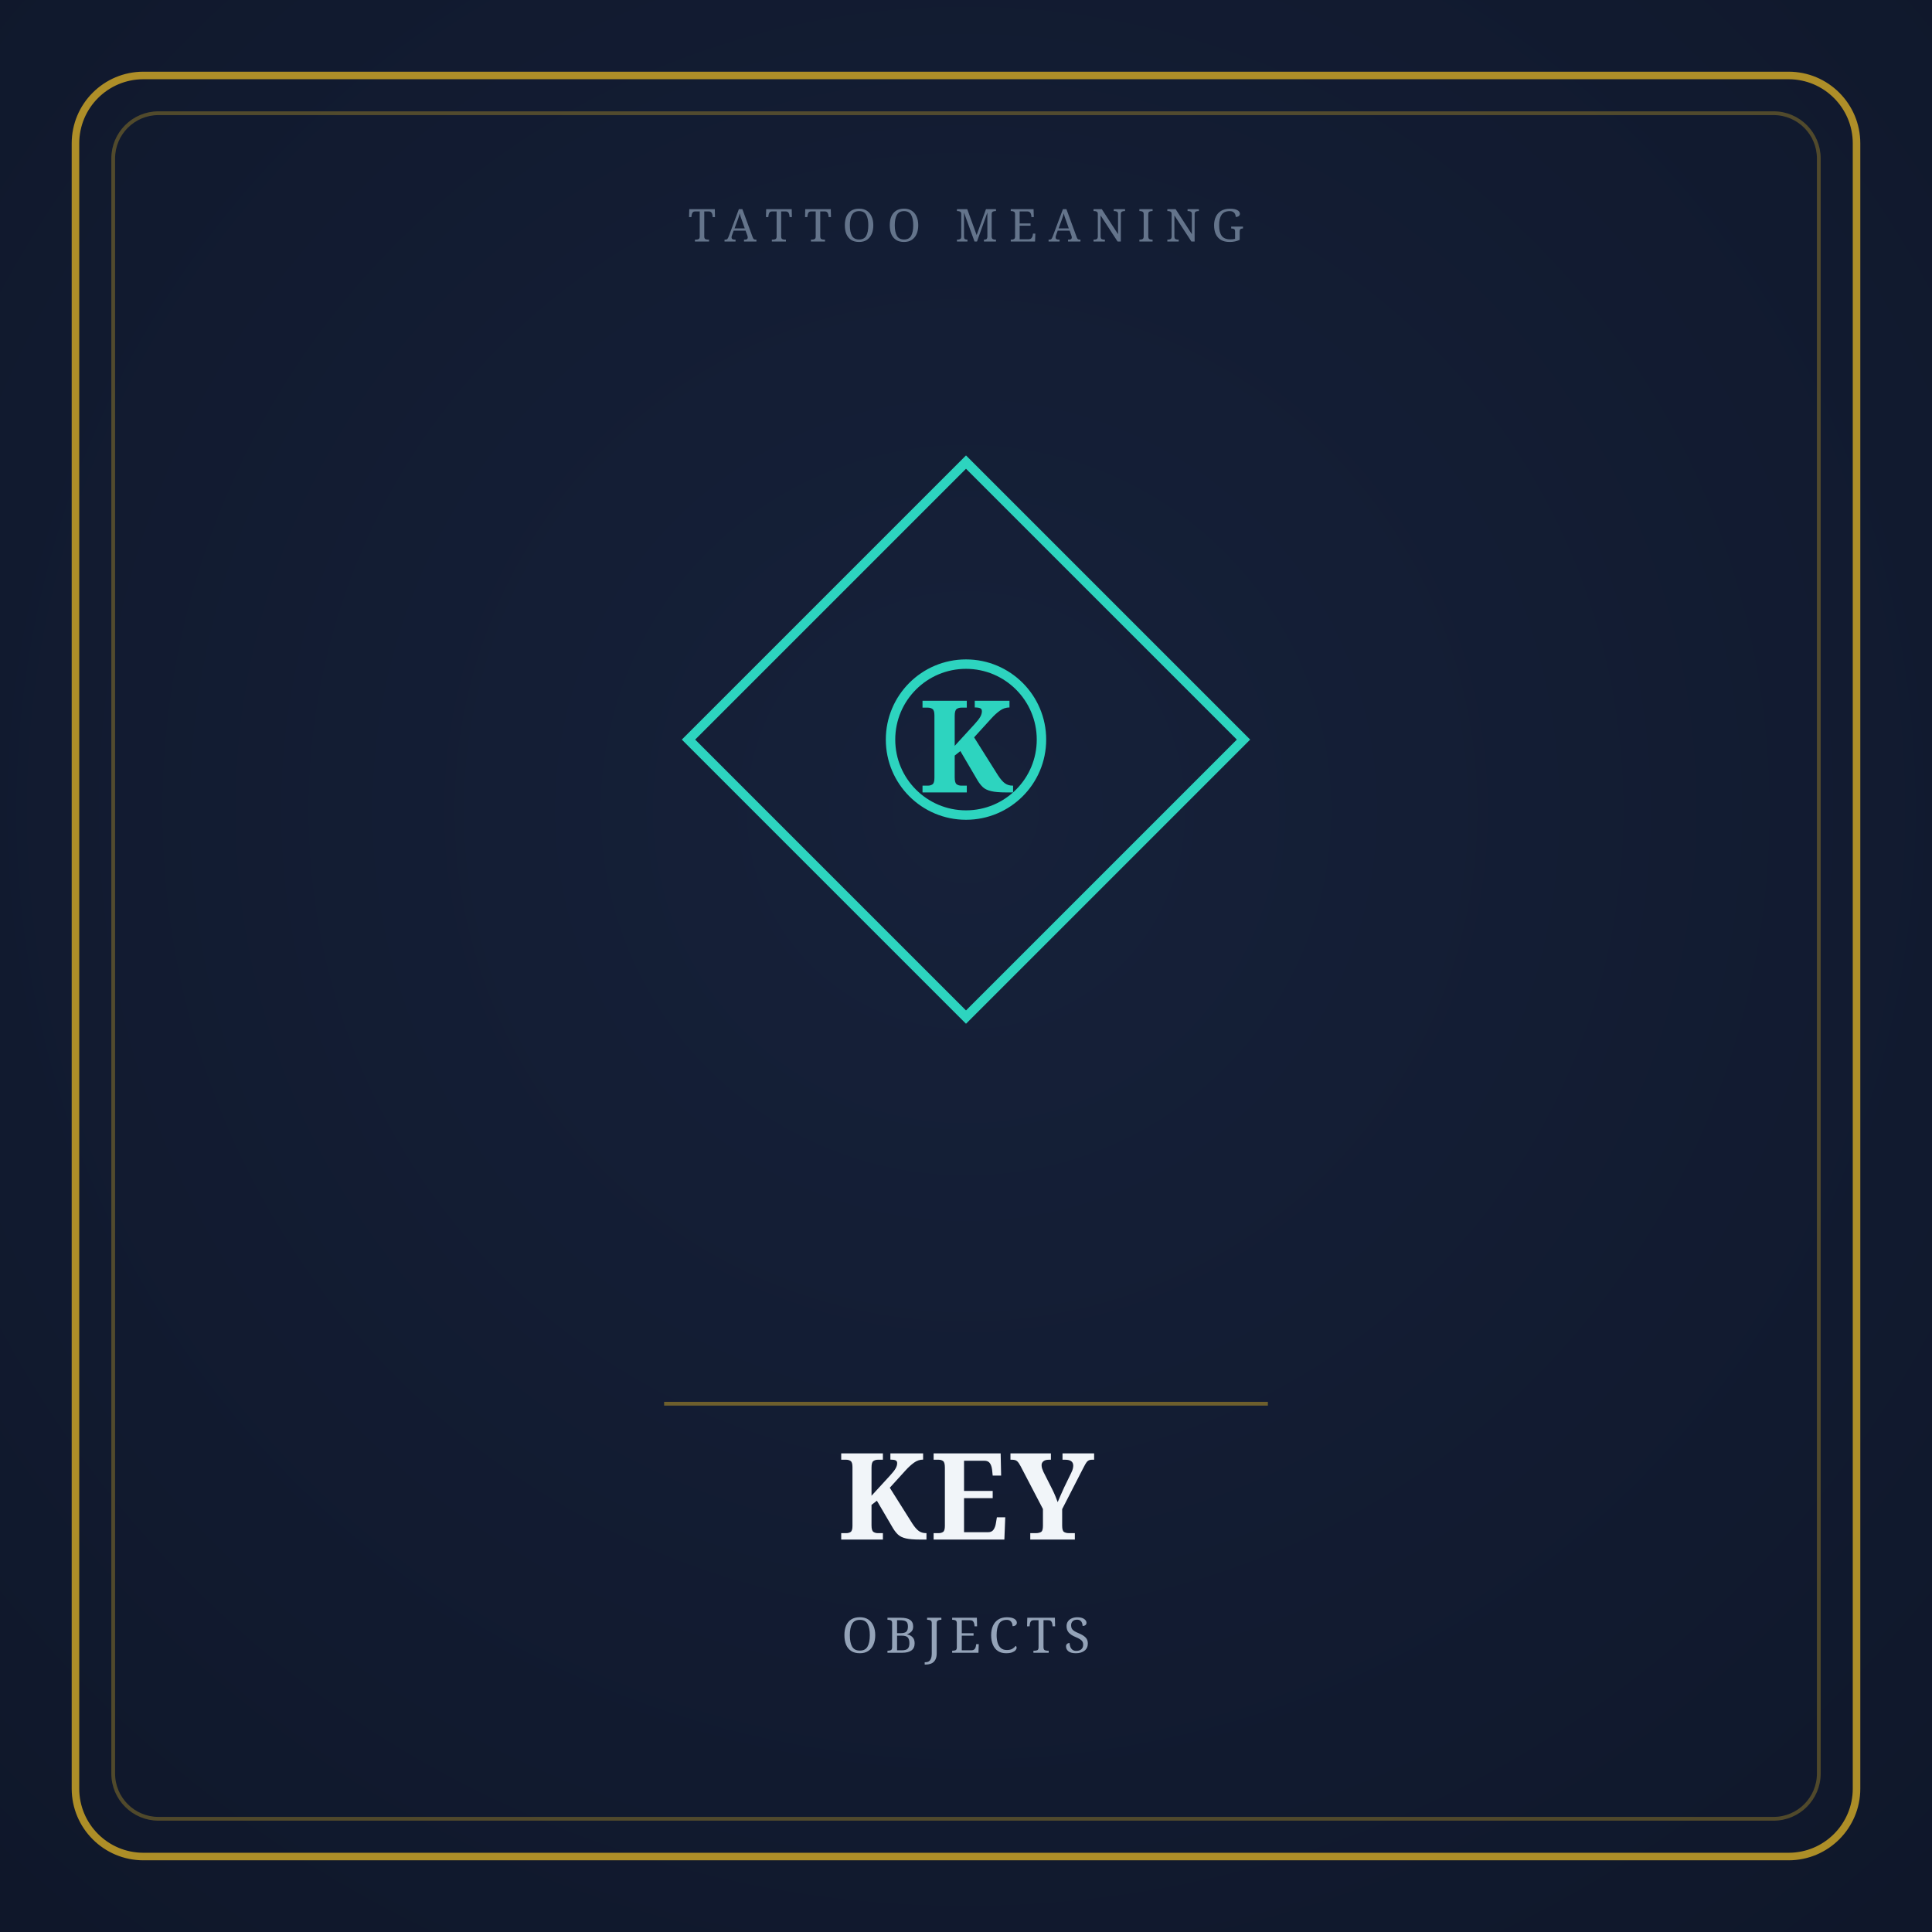
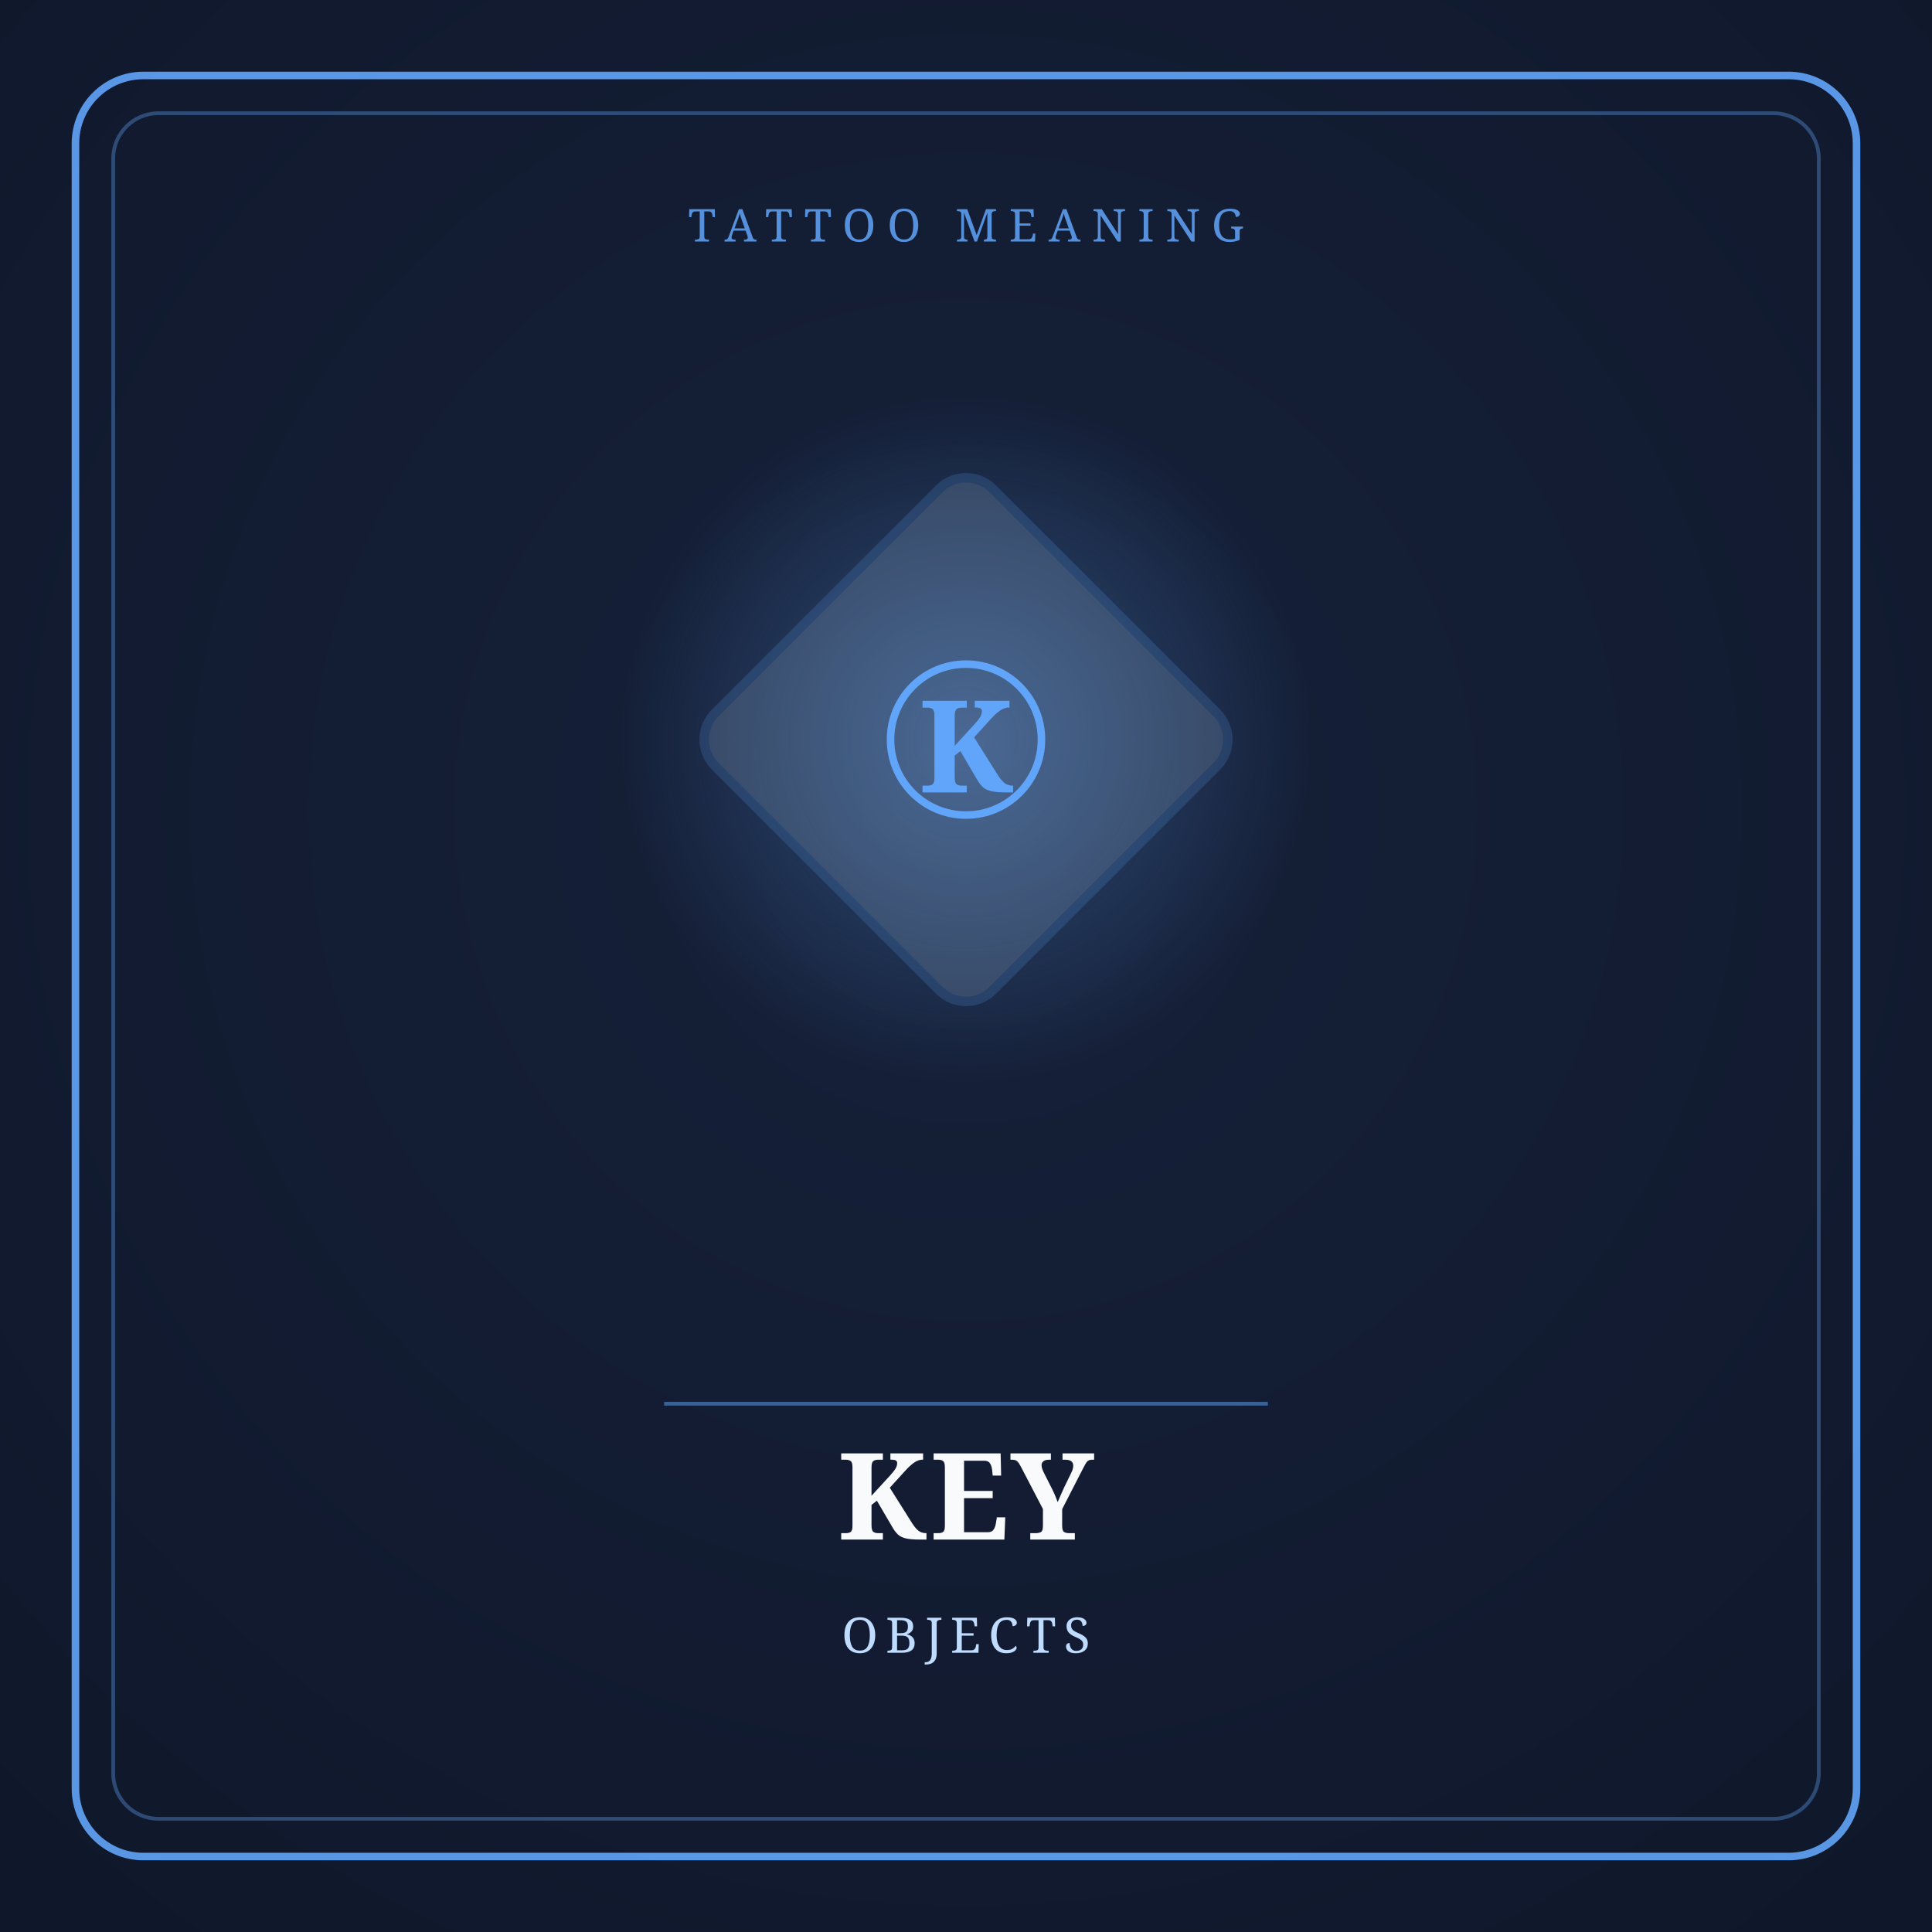
- <svg xmlns="http://www.w3.org/2000/svg" viewBox="0 0 512 512" width="512" height="512" role="img" aria-label="Key tattoo design line art">
+ <svg xmlns="http://www.w3.org/2000/svg" viewBox="0 0 512 512" width="512" height="512" role="img" aria-label="Key tattoo design">
  <defs>
    <radialGradient id="bg" cx="50%" cy="42%" r="75%">
      <stop offset="0%" stop-color="#16213a" />
      <stop offset="100%" stop-color="#0f172a" />
    </radialGradient>
+     <radialGradient id="glow" cx="50%" cy="50%" r="50%">
+       <stop offset="0%" stop-color="#60a5fa" stop-opacity="0.35" />
+       <stop offset="100%" stop-color="#60a5fa" stop-opacity="0" />
+     </radialGradient>
+     <radialGradient id="sun" cx="50%" cy="50%" r="50%">
+       <stop offset="0%" stop-color="#fde68a" />
+       <stop offset="100%" stop-color="#60a5fa" />
+     </radialGradient>
  </defs>
  <rect width="512" height="512" fill="url(#bg)" />
-   <rect x="20" y="20" width="472" height="472" rx="18" fill="none" stroke="#c9a227" stroke-width="2" opacity="0.85" />
-   <rect x="30" y="30" width="452" height="452" rx="12" fill="none" stroke="#c9a227" stroke-width="1" opacity="0.35" />
-   <text x="256" y="64" text-anchor="middle" font-family="Georgia, serif" font-size="12" letter-spacing="3" fill="#64748b">TATTOO MEANING</text>
-   <g stroke="#2dd4bf" stroke-width="2.5" fill="none">
-     <rect x="204" y="144" width="104" height="104" transform="rotate(45 256 196)" />
-     <circle cx="256" cy="196" r="20" />
+   <rect x="20" y="20" width="472" height="472" rx="18" fill="none" stroke="#60a5fa" stroke-width="2" opacity="0.9" />
+   <rect x="30" y="30" width="452" height="452" rx="12" fill="none" stroke="#60a5fa" stroke-width="1" opacity="0.35" />
+   <text x="256" y="64" text-anchor="middle" font-family="Georgia, serif" font-size="12" letter-spacing="3" fill="#60a5fa" opacity="0.85">TATTOO MEANING</text>
+   <g>
+     <circle cx="256" cy="196" r="92" fill="url(#glow)" />
+     <rect x="204" y="144" width="104" height="104" rx="10" transform="rotate(45 256 196)" fill="#bfdbfe" opacity="0.18" stroke="#60a5fa" stroke-width="2.5" />
+     <circle cx="256" cy="196" r="20" fill="none" stroke="#60a5fa" stroke-width="2" />
+     <text x="256" y="210" text-anchor="middle" font-family="Georgia, serif" font-size="34" font-weight="700" fill="#60a5fa">K</text>
  </g>
-   <text x="256" y="210" text-anchor="middle" font-family="Georgia, serif" font-size="34" font-weight="700" fill="#2dd4bf">K</text>
-   <line x1="176" y1="372" x2="336" y2="372" stroke="#c9a227" stroke-width="1" opacity="0.5" />
-   <text x="256" y="408" text-anchor="middle" font-family="Georgia, serif" font-size="32" font-weight="700" letter-spacing="1" fill="#f1f5f9">KEY</text>
-   <text x="256" y="438" text-anchor="middle" font-family="Georgia, serif" font-size="13" letter-spacing="2" fill="#94a3b8">OBJECTS</text>
+   <line x1="176" y1="372" x2="336" y2="372" stroke="#60a5fa" stroke-width="1" opacity="0.5" />
+   <text x="256" y="408" text-anchor="middle" font-family="Georgia, serif" font-size="32" font-weight="700" letter-spacing="1" fill="#f8fafc">KEY</text>
+   <text x="256" y="438" text-anchor="middle" font-family="Georgia, serif" font-size="13" letter-spacing="2" fill="#bfdbfe">OBJECTS</text>
</svg>
